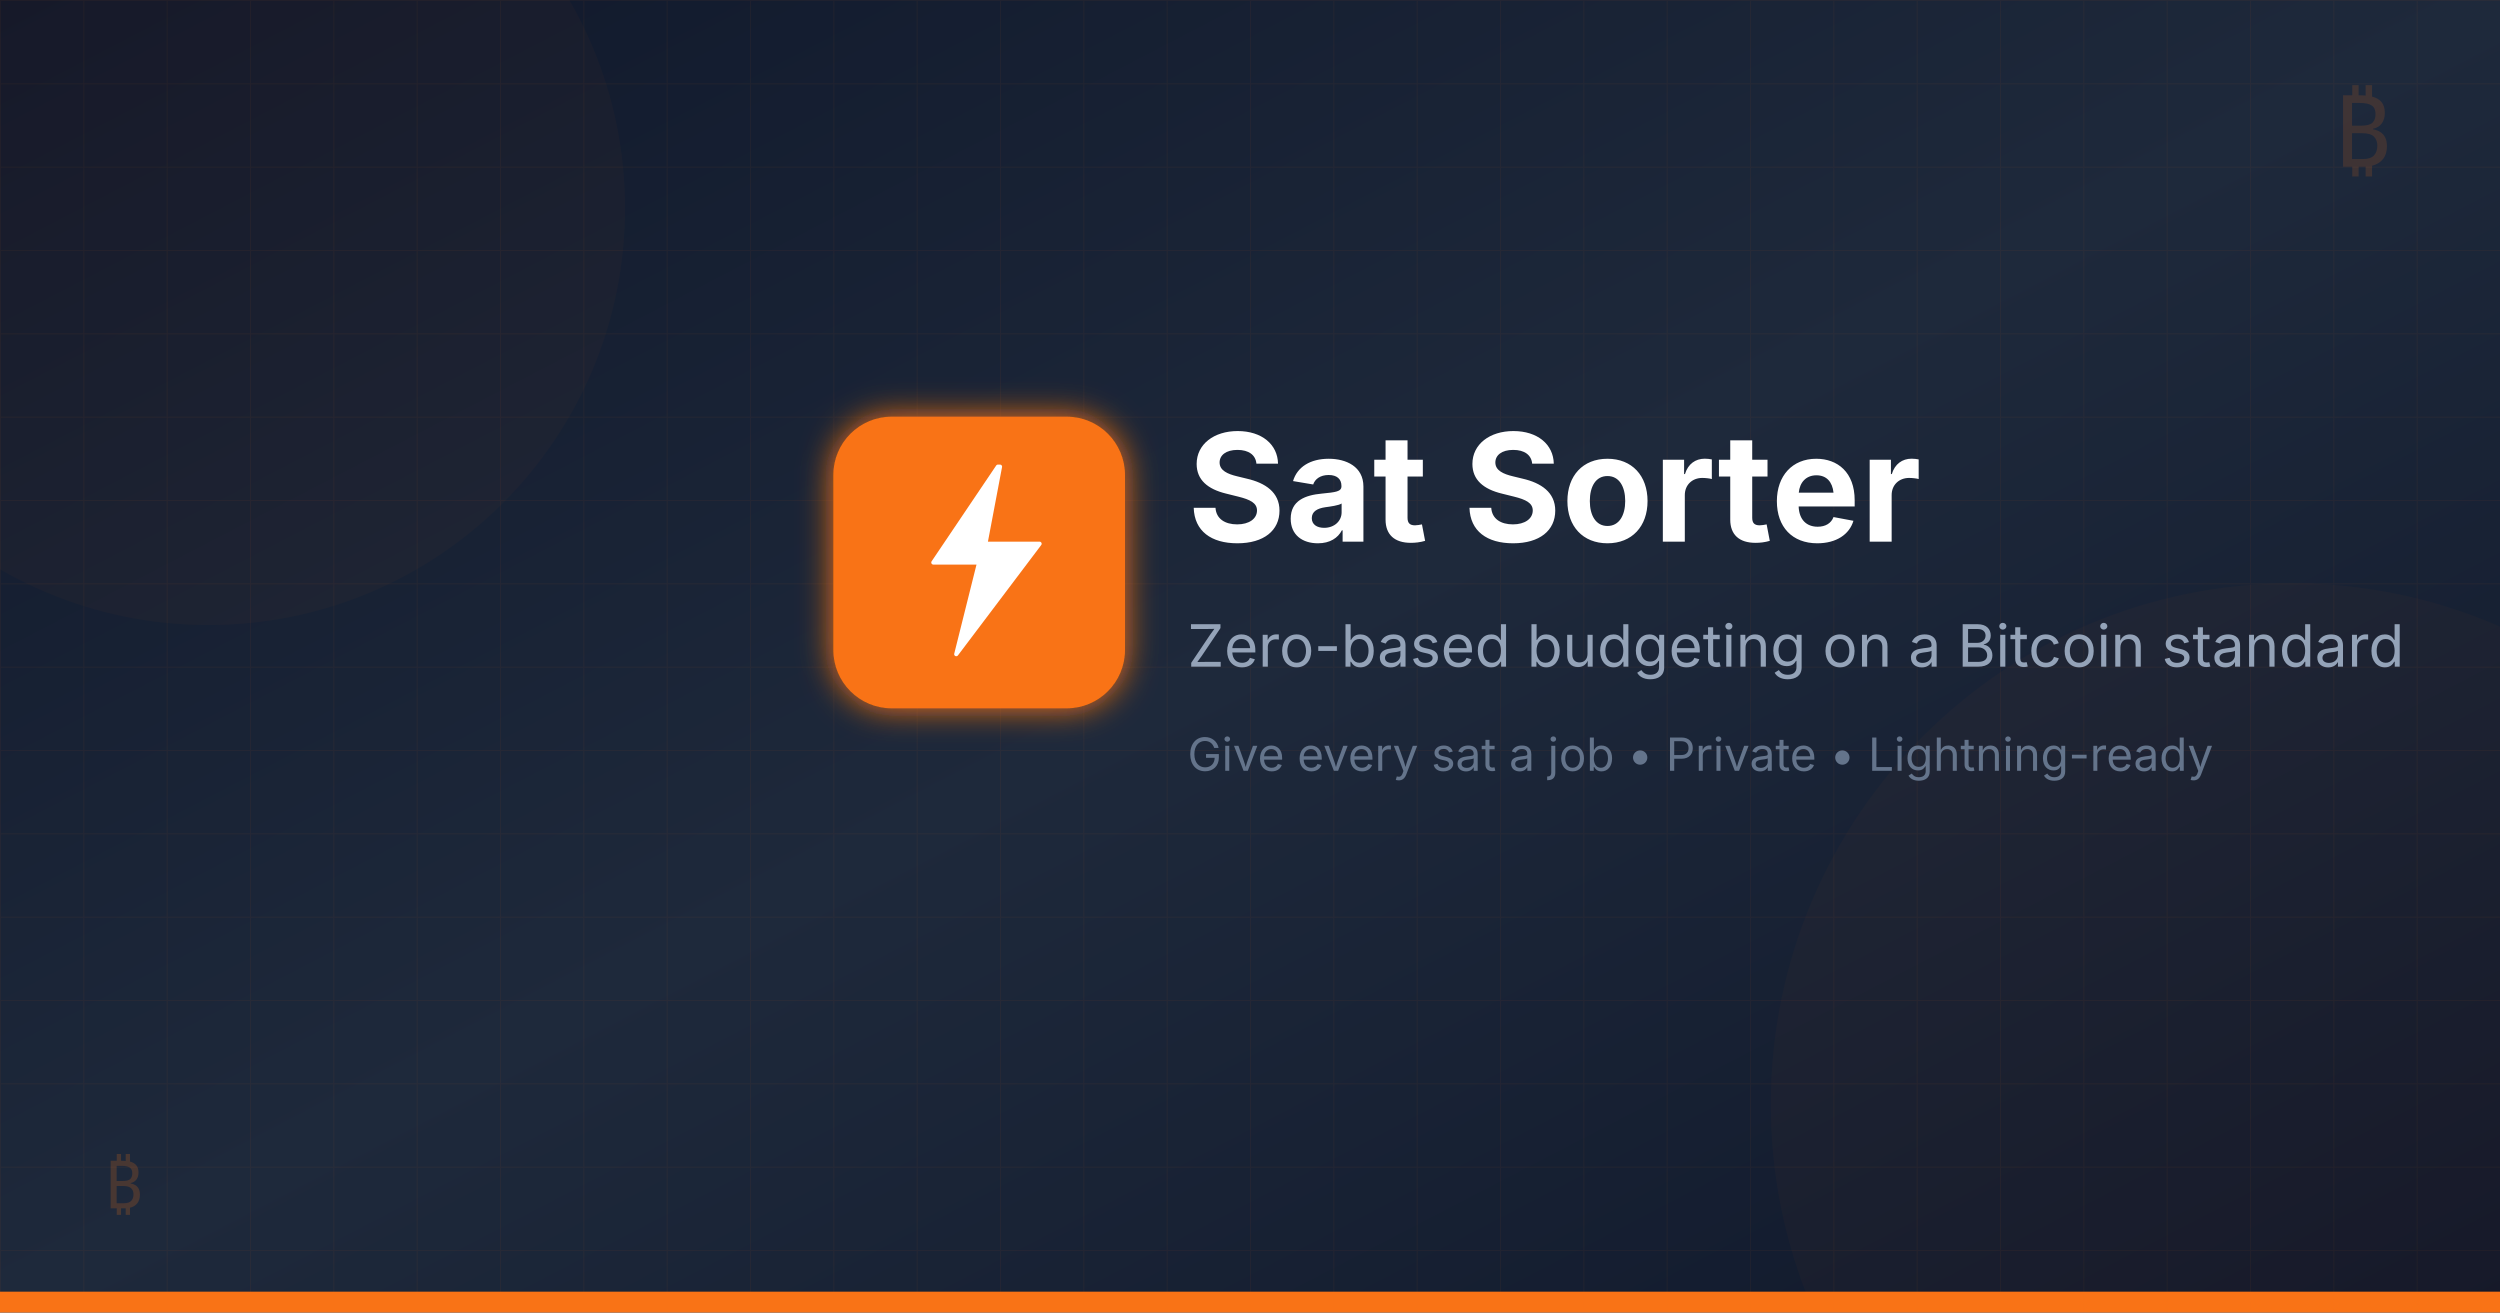
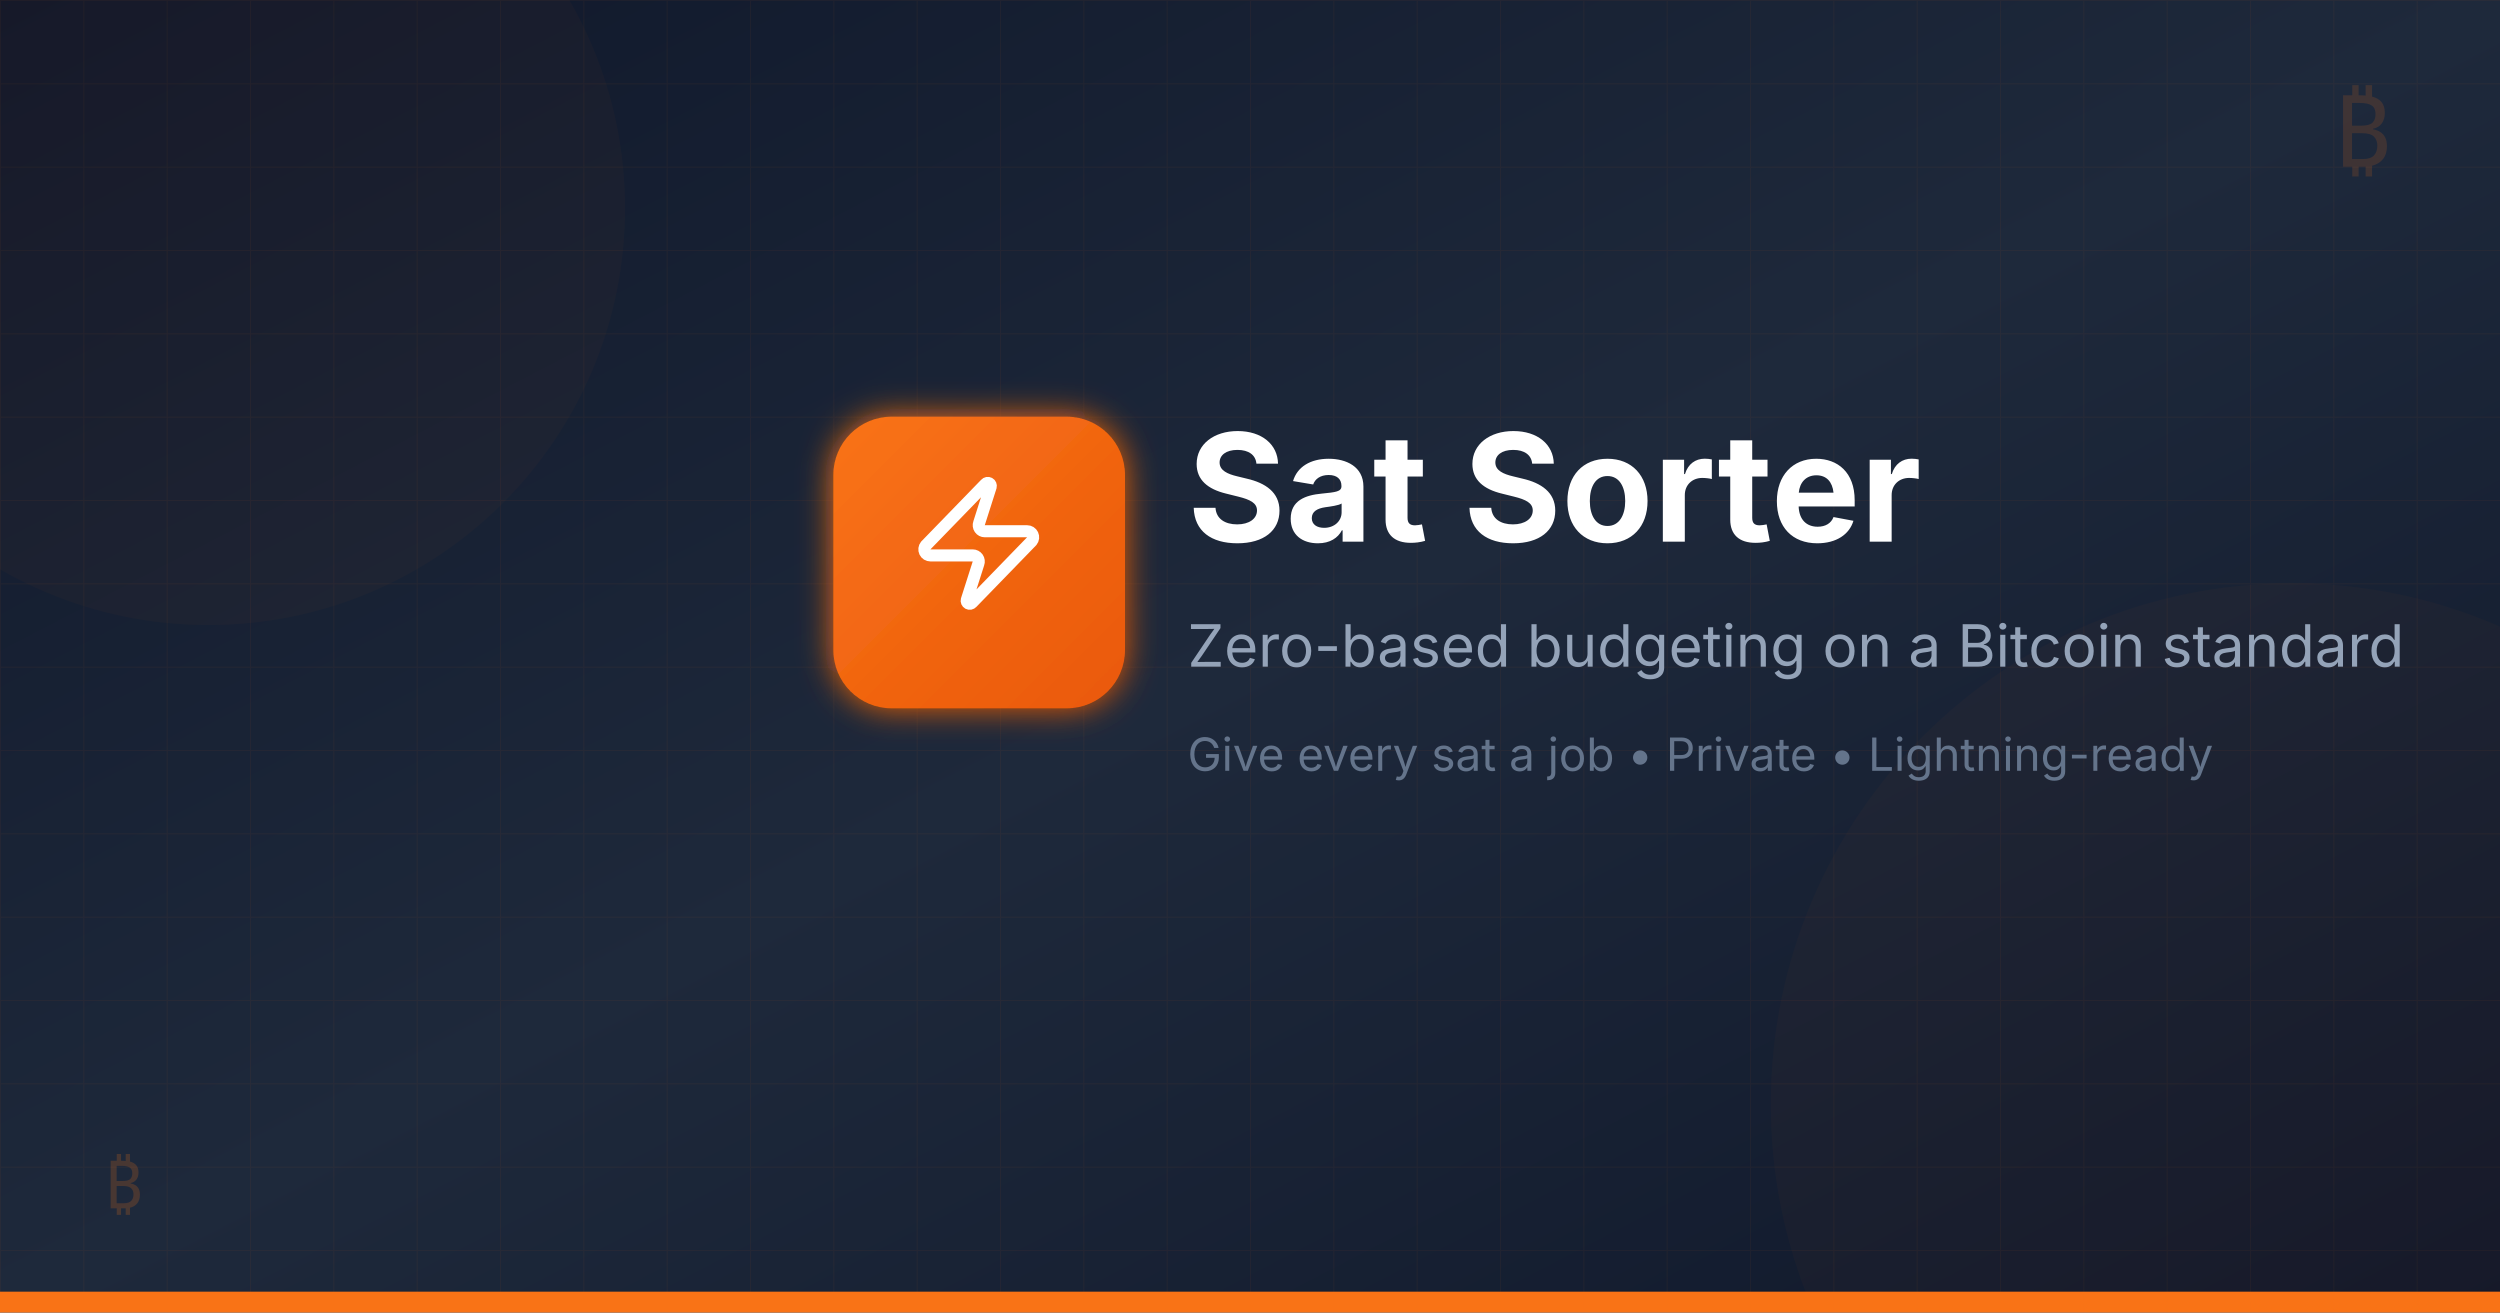
<svg xmlns="http://www.w3.org/2000/svg" viewBox="0 0 1200 630">
  <defs>
    <linearGradient id="bgGradient" x1="0%" y1="0%" x2="100%" y2="100%">
      <stop offset="0%" style="stop-color:#0f172a" />
      <stop offset="50%" style="stop-color:#1e293b" />
      <stop offset="100%" style="stop-color:#0f172a" />
+     </linearGradient>
+     <linearGradient id="logoGradient" x1="0%" y1="0%" x2="100%" y2="100%">
+       <stop offset="0%" stop-color="#f97316" />
+       <stop offset="100%" stop-color="#ea580c" />
    </linearGradient>
    <filter id="glow" x="-50%" y="-50%" width="200%" height="200%">
      <feGaussianBlur stdDeviation="8" result="coloredBlur" />
      <feMerge>
        <feMergeNode in="coloredBlur" />
        <feMergeNode in="SourceGraphic" />
      </feMerge>
    </filter>
    <pattern id="grid" width="40" height="40" patternUnits="userSpaceOnUse">
      <path d="M 40 0 L 0 0 0 40" fill="none" stroke="rgba(249,115,22,0.05)" stroke-width="1" />
    </pattern>
  </defs>
  <rect width="1200" height="630" fill="url(#bgGradient)" />
  <rect width="1200" height="630" fill="url(#grid)" />
  <circle cx="100" cy="100" r="200" fill="rgba(249,115,22,0.03)" />
  <circle cx="1100" cy="530" r="250" fill="rgba(249,115,22,0.03)" />
  <g transform="translate(600, 280)">
    <g transform="translate(-200, -80)" filter="url(#glow)">
-       <rect x="0" y="0" width="140" height="140" rx="28" ry="28" fill="#f97316" />
-       <path d="M79 24L48 70h22l-11 44 40-53h-26l7-37z" fill="white" stroke="white" stroke-width="2" stroke-linejoin="round" />
+       <rect x="0" y="0" width="140" height="140" rx="28" ry="28" fill="url(#logoGradient)" />
+       <g transform="translate(35, 26) scale(2.9)">
+         <path d="M4 14a1 1 0 0 1-.78-1.63l9.9-10.2a.5.5 0 0 1 .86.46l-1.92 6.02A1 1 0 0 0 13 10h7a1 1 0 0 1 .78 1.63l-9.9 10.2a.5.5 0 0 1-.86-.46l1.92-6.02A1 1 0 0 0 11 14z" fill="none" stroke="white" stroke-width="2" stroke-linecap="round" stroke-linejoin="round" />
+       </g>
    </g>
    <text x="-30" y="-20" font-family="system-ui, -apple-system, sans-serif" font-size="72" font-weight="700" fill="white">
      Sat Sorter
    </text>
    <text x="-30" y="40" font-family="system-ui, -apple-system, sans-serif" font-size="28" font-weight="400" fill="#94a3b8">
      Zero-based budgeting on a Bitcoin standard
    </text>
    <text x="-30" y="90" font-family="system-ui, -apple-system, sans-serif" font-size="22" font-weight="400" fill="#64748b">
      Give every sat a job • Private • Lightning-ready
    </text>
  </g>
  <text x="50" y="580" font-family="system-ui, sans-serif" font-size="32" fill="rgba(249,115,22,0.2)">₿</text>
  <text x="1120" y="80" font-family="system-ui, sans-serif" font-size="48" fill="rgba(249,115,22,0.15)">₿</text>
  <rect x="0" y="620" width="1200" height="10" fill="#f97316" />
</svg>
